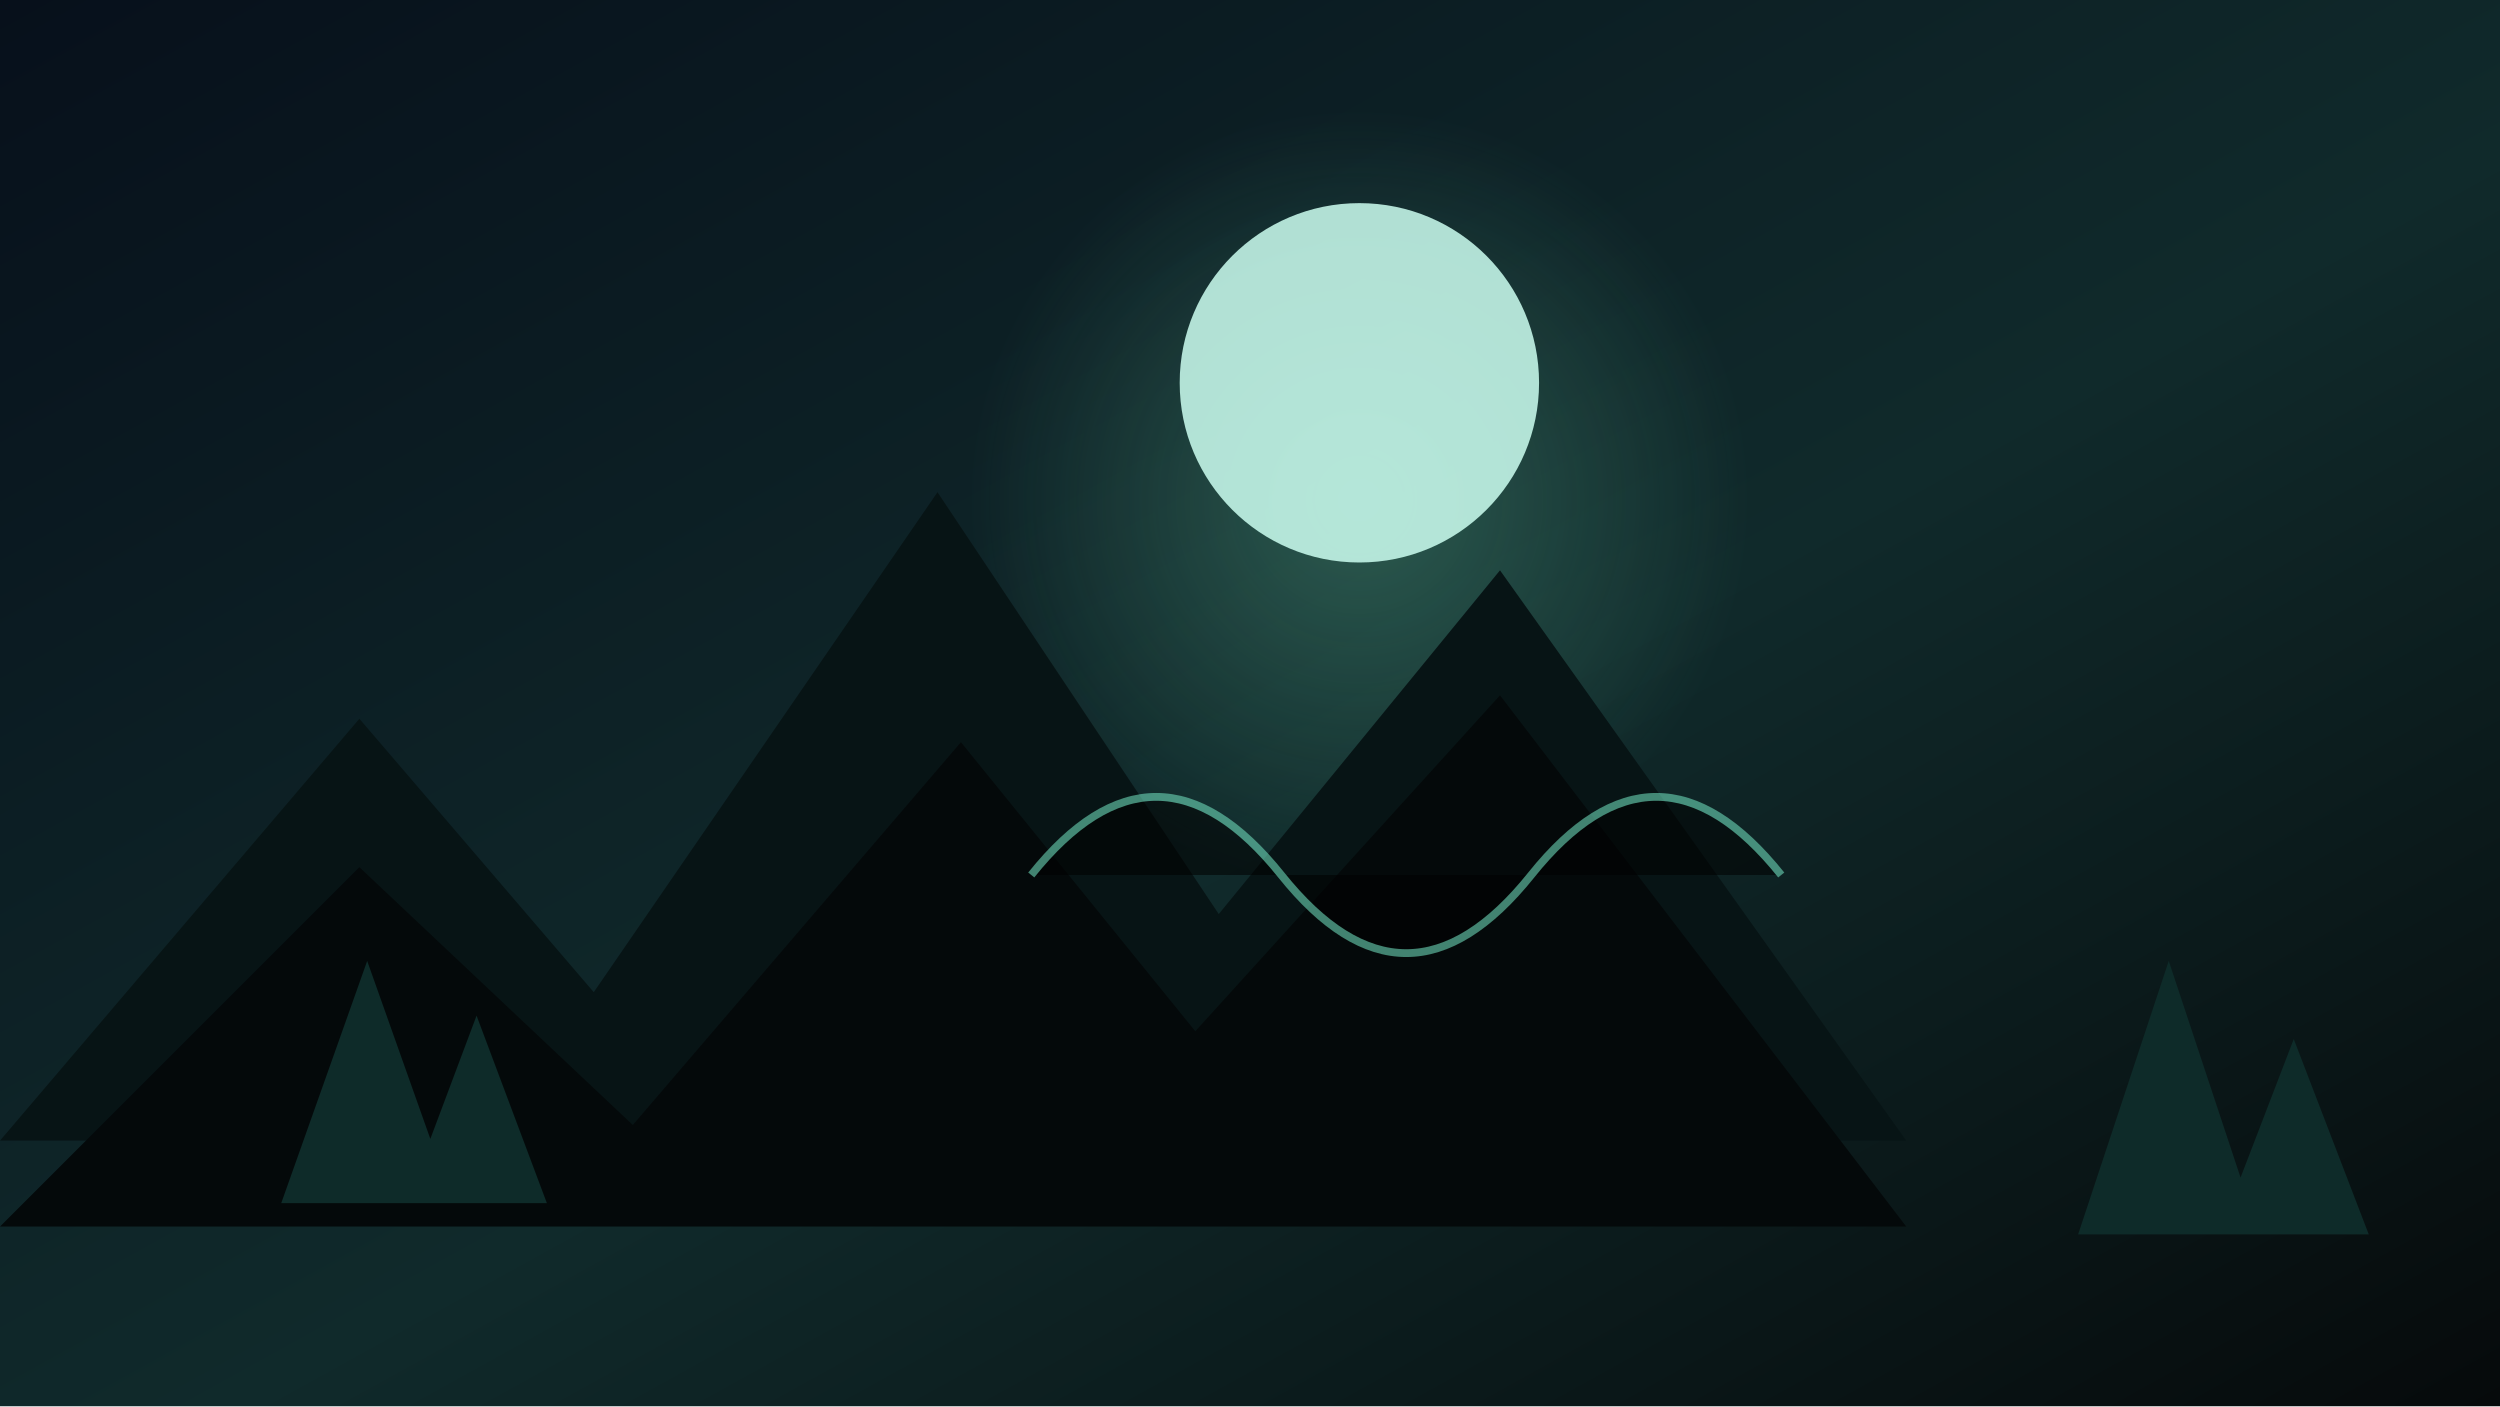
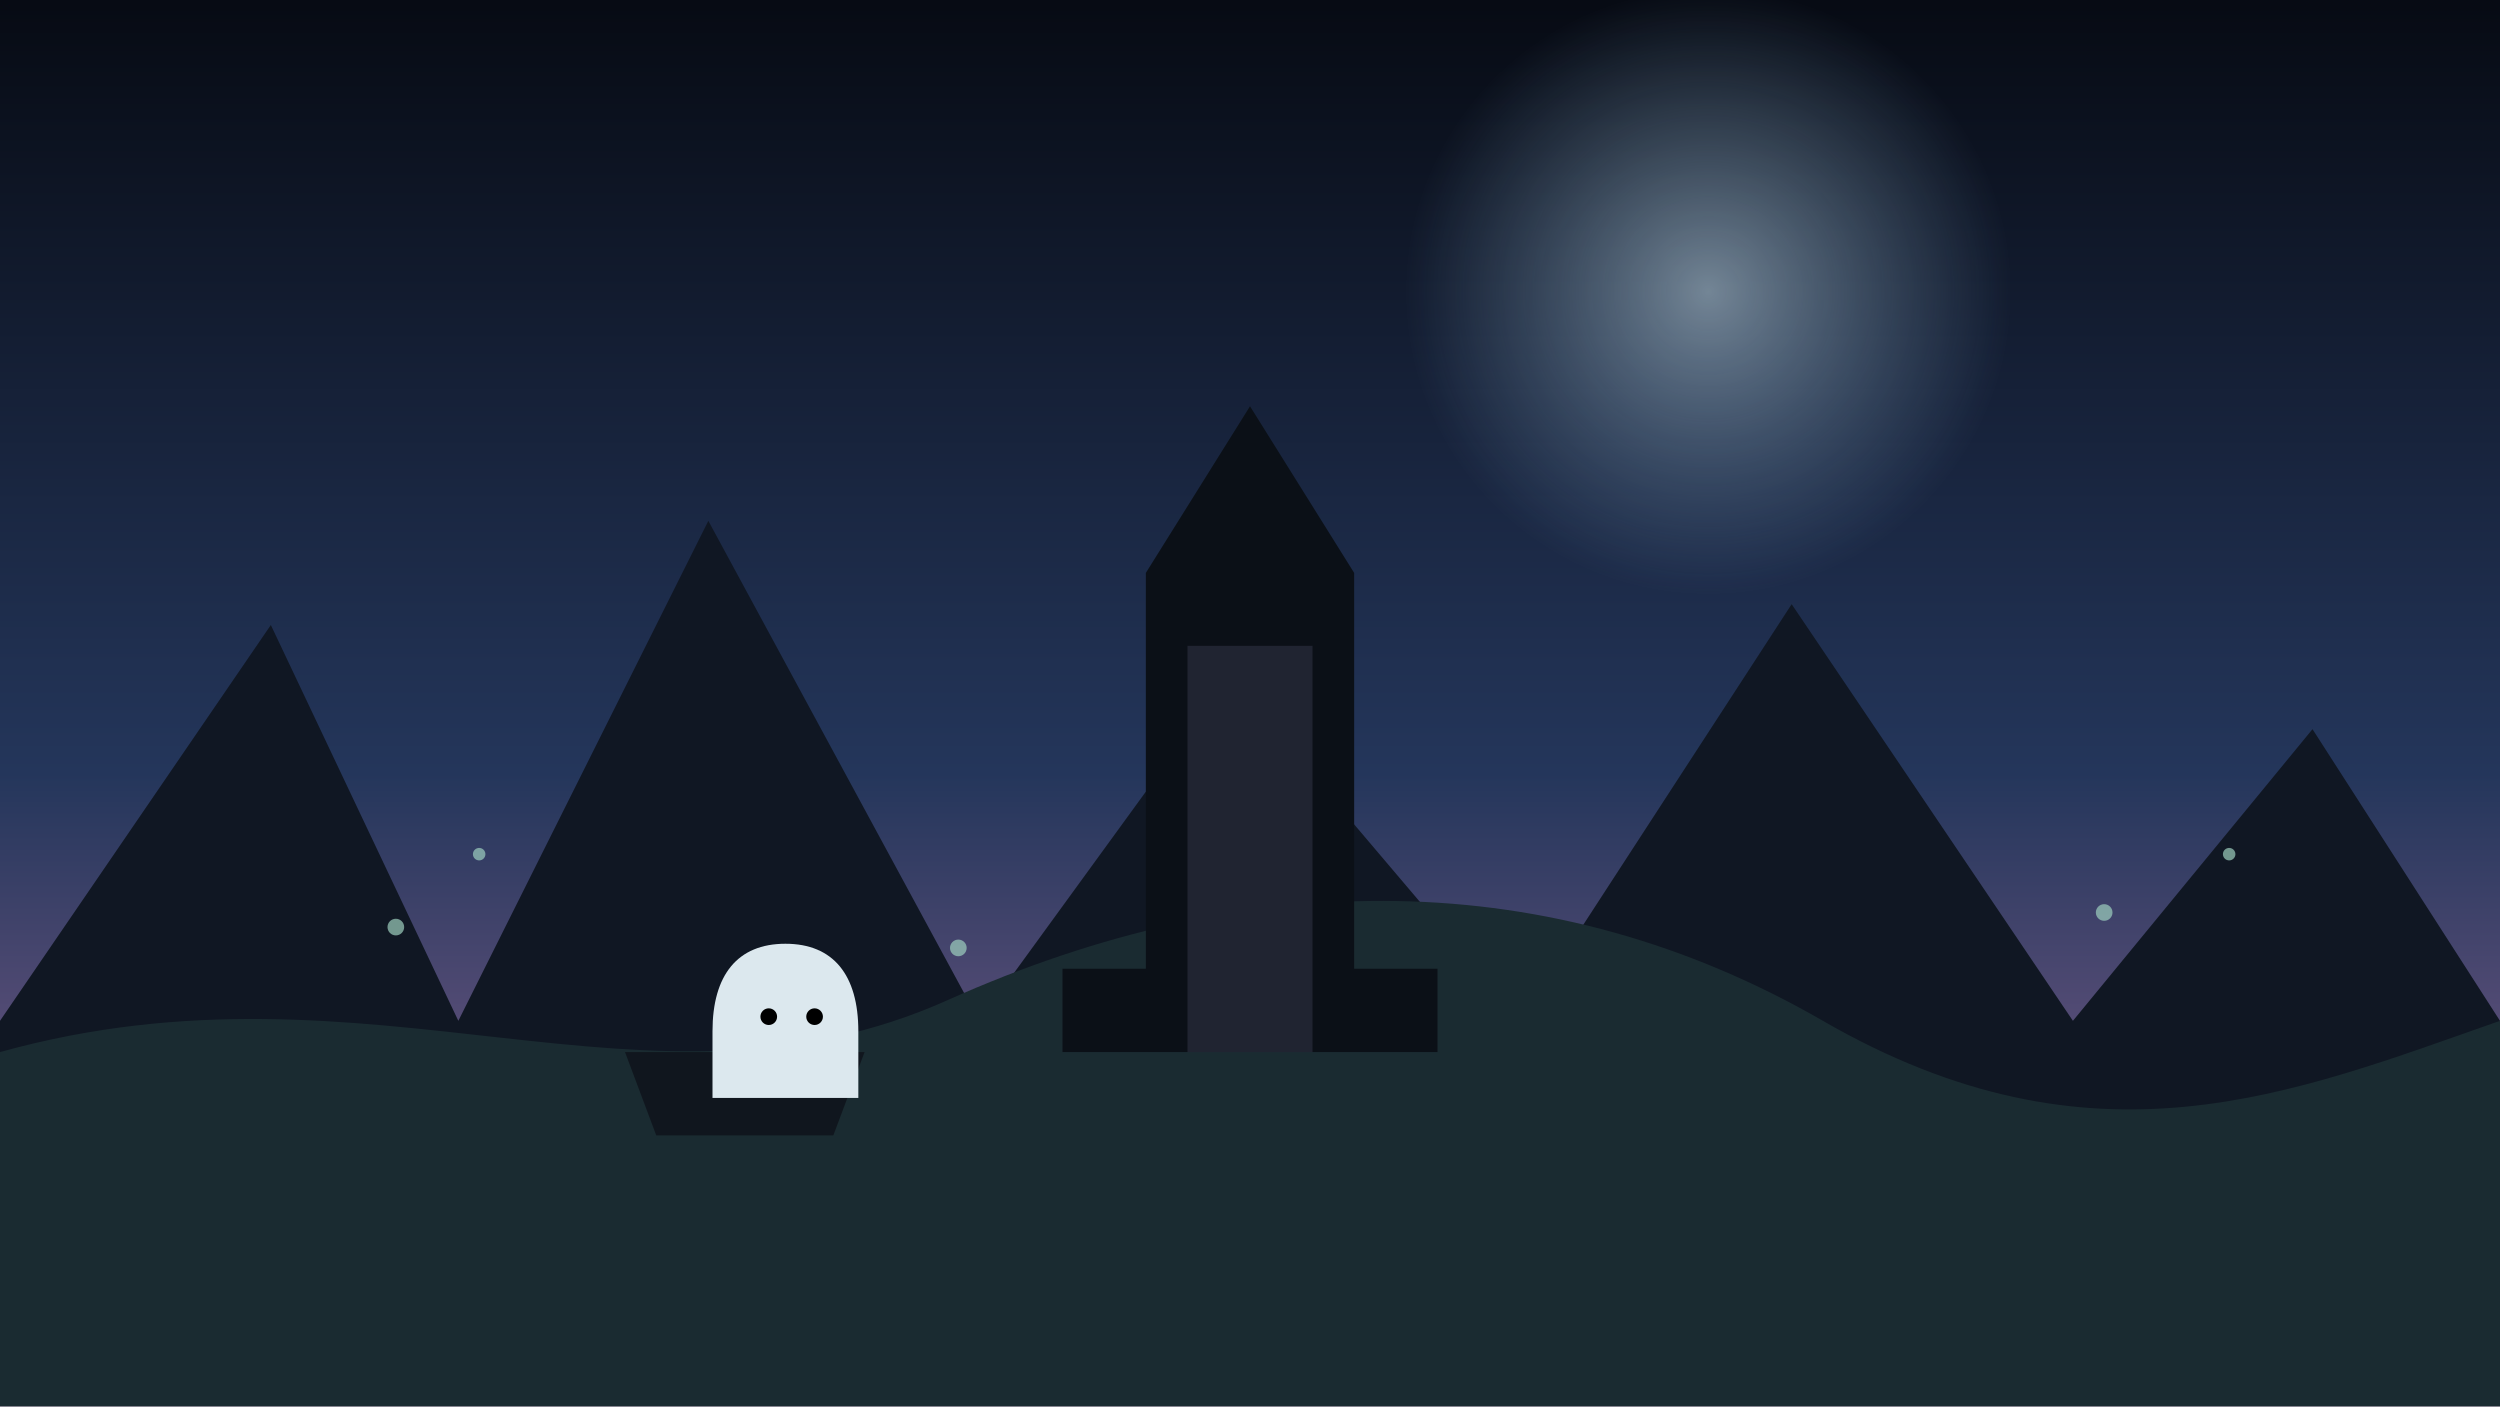
- <svg xmlns="http://www.w3.org/2000/svg" viewBox="0 0 1600 900">
+ <svg xmlns="http://www.w3.org/2000/svg" viewBox="0 0 1200 675">
  <defs>
-     <linearGradient id="b" y2="1">
-       <stop stop-color="#07101b" />
-       <stop offset=".55" stop-color="#102a2b" />
-       <stop offset="1" stop-color="#060a0b" />
+     <linearGradient id="sky" x1="0" y1="0" x2="0" y2="1">
+       <stop stop-color="#070b14" />
+       <stop offset=".55" stop-color="#24365b" />
+       <stop offset="1" stop-color="#9a6b9b" />
    </linearGradient>
-     <radialGradient id="m">
-       <stop stop-color="#7ff0c0" stop-opacity=".35" />
-       <stop offset="1" stop-color="#7ff0c0" stop-opacity="0" />
+     <linearGradient id="ground" x1="0" y1="0" x2="1" y2="0">
+       <stop stop-color="#071018" />
+       <stop offset="1" stop-color="#172a32" />
+     </linearGradient>
+     <radialGradient id="glow">
+       <stop stop-color="#d7f2ff" stop-opacity=".9" />
+       <stop offset="1" stop-color="#9bc7e8" stop-opacity="0" />
    </radialGradient>
  </defs>
-   <rect width="1600" height="900" fill="url(#b)" />
-   <rect x="620" y="70" width="500" height="500" fill="url(#m)" opacity=".75" />
-   <circle cx="870" cy="245" r="115" fill="#ccfff1" opacity=".85" />
-   <path d="M0 730l230-270 150 175 220-320 180 270 180-220 260 365H0z" fill="#071415" />
-   <path d="M0 785l230-230 175 165 210-245 150 185 195-215 260 340H0z" fill="#04090a" />
-   <g fill="#0e2b29">
-     <path d="M180 770l55-155 55 155zM260 770l45-120 45 120zM1330 790l58-175 58 175zM1420 790l48-125 48 125z" />
+   <rect width="1200" height="675" fill="url(#sky)" />
+   <circle cx="820" cy="140" r="145" fill="url(#glow)" opacity=".55" />
+   <g fill="#101723">
+     <path d="M0 490 130 300 220 490 340 250 470 490 590 325 730 490 860 290 995 490 1110 350 1200 490V675H0Z" />
  </g>
-   <g stroke="#74e8c4" stroke-width="5" opacity=".55">
-     <path d="M660 560q80-100 160 0t160 0t160 0" />
+   <g fill="#1a2b31">
+     <path d="M0 505c180-50 310 40 455-25s290-65 420 10 225 35 325 0v185H0Z" />
+   </g>
+   <g fill="#0b1017">
+     <path d="M550 505V275l50-80 50 80v230ZM510 505v-40h180v40Z" />
+     <path d="M570 310h60v195h-60Z" fill="#6b6c8d" opacity=".22" />
+   </g>
+   <g fill="#9ccfbe" opacity=".7">
+     <circle cx="190" cy="445" r="4" />
+     <circle cx="230" cy="410" r="3" />
+     <circle cx="1010" cy="438" r="4" />
+     <circle cx="1070" cy="410" r="3" />
+     <circle cx="460" cy="455" r="4" />
+   </g>
+   <g transform="translate(300 470)">
+     <path d="M0 35h115l-15 40H15Z" fill="#10161e" />
+     <path d="M42 25c0-27 12-42 35-42s35 15 35 42v32H42Z" fill="#dce8ee" />
+     <path d="M48 18 56-10l20 23 17-23 8 28" fill="#dce8ee" />
+     <circle cx="69" cy="18" r="4" />
+     <circle cx="91" cy="18" r="4" />
  </g>
</svg>
